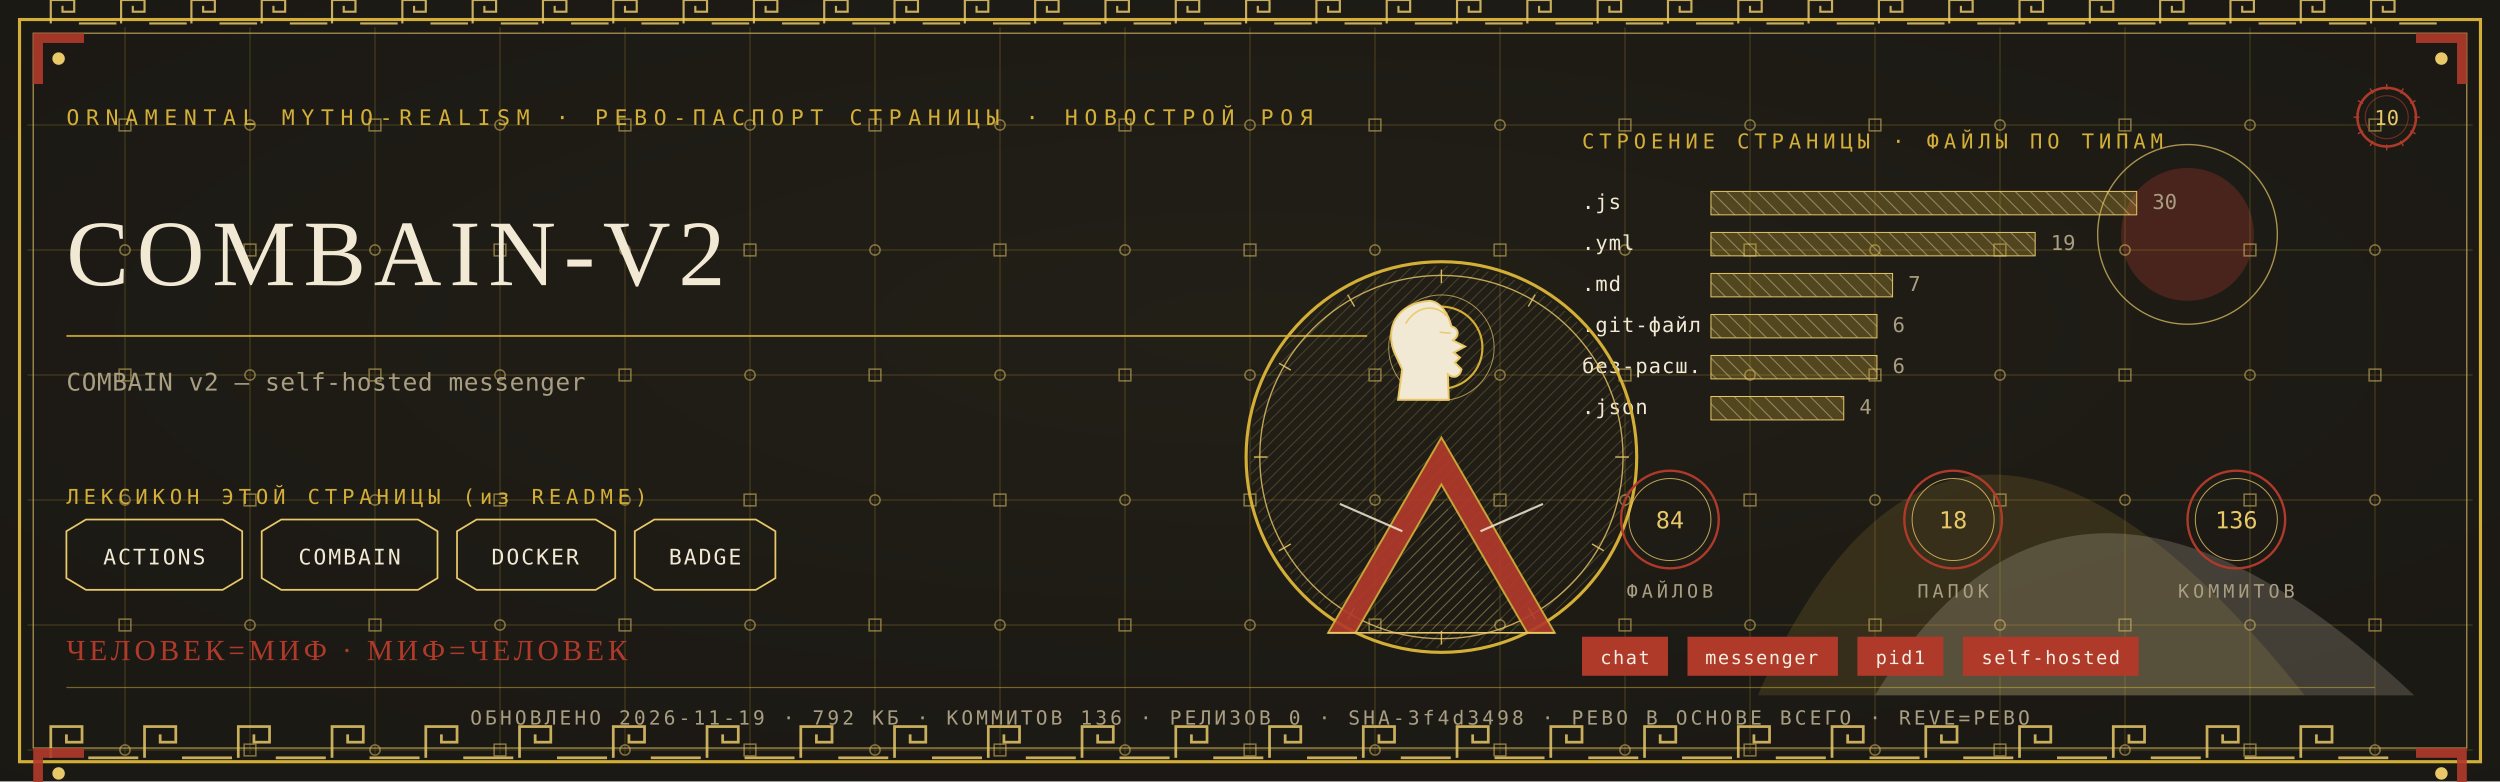
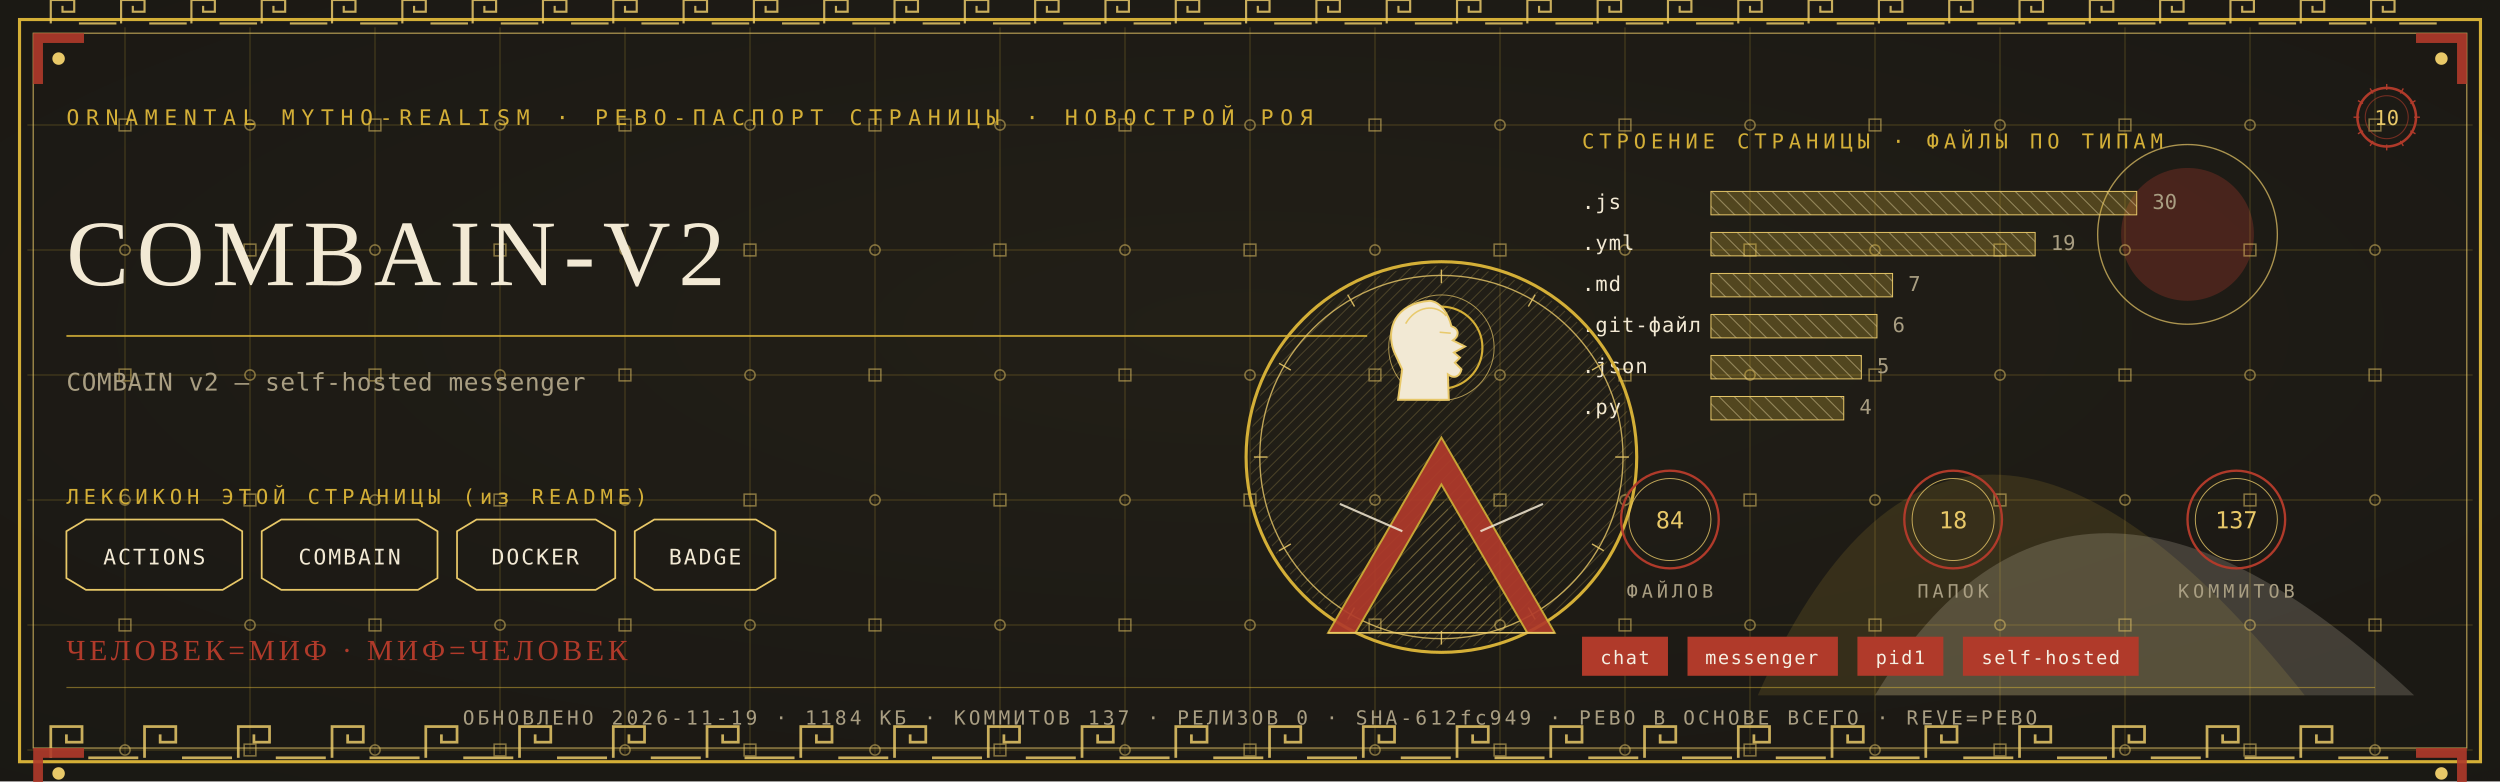
<svg xmlns="http://www.w3.org/2000/svg" viewBox="0 0 1280 400" width="1280" height="400">
  <defs>
    <radialGradient id="rp10" cx="0.5" cy="0.42" r="1.1">
      <stop offset="0" stop-color="#232017" />
      <stop offset="1" stop-color="#171512" />
    </radialGradient>
    <pattern id="hatchm" width="4.2" height="4.2" patternUnits="userSpaceOnUse" patternTransform="rotate(45)">
      <rect width="4.2" height="4.2" fill="none" />
      <line x1="0" y1="0" x2="0" y2="4.2" stroke="#E8C868" stroke-width="0.5" />
    </pattern>
    <pattern id="hatchv" width="5.5" height="5.5" patternUnits="userSpaceOnUse" patternTransform="rotate(-45)">
      <rect width="5.5" height="5.5" fill="none" />
      <line x1="0" y1="0" x2="0" y2="5.5" stroke="#F2E9D4" stroke-width="0.5" />
    </pattern>
  </defs>
  <rect width="1280" height="400" fill="#171512" />
  <rect width="1280" height="400" fill="url(#rp10)" opacity="0.94" />
  <path d="M 900 356 Q 1000 130 1180 356 Z" fill="#D4AF37" opacity="0.14" />
  <path d="M 960 356 Q 1060 190 1236 356 Z" fill="#F2E9D4" opacity="0.18" />
  <circle cx="1120" cy="120" r="34" fill="#B03A2A" opacity="0.30" />
  <circle cx="1120" cy="120" r="46" fill="none" stroke="#E8C868" stroke-width="0.7" opacity="0.7" />
  <g stroke="#D4AF37" stroke-width="0.45" opacity="0.30">
    <line x1="64" y1="14" x2="64" y2="386" />
    <line x1="128" y1="14" x2="128" y2="386" />
    <line x1="192" y1="14" x2="192" y2="386" />
    <line x1="256" y1="14" x2="256" y2="386" />
    <line x1="320" y1="14" x2="320" y2="386" />
    <line x1="384" y1="14" x2="384" y2="386" />
    <line x1="448" y1="14" x2="448" y2="386" />
    <line x1="512" y1="14" x2="512" y2="386" />
    <line x1="576" y1="14" x2="576" y2="386" />
    <line x1="640" y1="14" x2="640" y2="386" />
    <line x1="704" y1="14" x2="704" y2="386" />
    <line x1="768" y1="14" x2="768" y2="386" />
    <line x1="832" y1="14" x2="832" y2="386" />
    <line x1="896" y1="14" x2="896" y2="386" />
    <line x1="960" y1="14" x2="960" y2="386" />
    <line x1="1024" y1="14" x2="1024" y2="386" />
    <line x1="1088" y1="14" x2="1088" y2="386" />
    <line x1="1152" y1="14" x2="1152" y2="386" />
    <line x1="1216" y1="14" x2="1216" y2="386" />
    <line x1="14" y1="64" x2="1266" y2="64" />
    <line x1="14" y1="128" x2="1266" y2="128" />
    <line x1="14" y1="192" x2="1266" y2="192" />
    <line x1="14" y1="256" x2="1266" y2="256" />
    <line x1="14" y1="320" x2="1266" y2="320" />
    <line x1="14" y1="384" x2="1266" y2="384" />
  </g>
  <g fill="none" stroke="#E8C868" stroke-width="0.8" opacity="0.5">
    <rect x="61" y="61" width="6" height="6" />
    <circle cx="64" cy="128" r="2.6" />
    <rect x="61" y="189" width="6" height="6" />
    <circle cx="64" cy="256" r="2.6" />
    <rect x="61" y="317" width="6" height="6" />
    <circle cx="64" cy="384" r="2.6" />
    <circle cx="128" cy="64" r="2.6" />
    <rect x="125" y="125" width="6" height="6" />
    <circle cx="128" cy="192" r="2.6" />
    <rect x="125" y="253" width="6" height="6" />
    <circle cx="128" cy="320" r="2.6" />
    <rect x="125" y="381" width="6" height="6" />
    <rect x="189" y="61" width="6" height="6" />
    <circle cx="192" cy="128" r="2.6" />
    <rect x="189" y="189" width="6" height="6" />
    <circle cx="192" cy="256" r="2.6" />
    <rect x="189" y="317" width="6" height="6" />
    <circle cx="192" cy="384" r="2.6" />
    <circle cx="256" cy="64" r="2.6" />
    <rect x="253" y="125" width="6" height="6" />
    <circle cx="256" cy="192" r="2.6" />
    <rect x="253" y="253" width="6" height="6" />
    <circle cx="256" cy="320" r="2.6" />
    <rect x="253" y="381" width="6" height="6" />
    <rect x="317" y="61" width="6" height="6" />
    <circle cx="320" cy="128" r="2.6" />
    <rect x="317" y="189" width="6" height="6" />
    <circle cx="320" cy="256" r="2.6" />
    <rect x="317" y="317" width="6" height="6" />
    <circle cx="320" cy="384" r="2.6" />
    <circle cx="384" cy="64" r="2.6" />
    <rect x="381" y="125" width="6" height="6" />
    <circle cx="384" cy="192" r="2.6" />
    <rect x="381" y="253" width="6" height="6" />
    <circle cx="384" cy="320" r="2.6" />
    <rect x="381" y="381" width="6" height="6" />
    <rect x="445" y="61" width="6" height="6" />
    <circle cx="448" cy="128" r="2.6" />
    <rect x="445" y="189" width="6" height="6" />
    <circle cx="448" cy="256" r="2.6" />
    <rect x="445" y="317" width="6" height="6" />
    <circle cx="448" cy="384" r="2.6" />
    <circle cx="512" cy="64" r="2.6" />
    <rect x="509" y="125" width="6" height="6" />
    <circle cx="512" cy="192" r="2.6" />
    <rect x="509" y="253" width="6" height="6" />
    <circle cx="512" cy="320" r="2.6" />
    <rect x="509" y="381" width="6" height="6" />
    <rect x="573" y="61" width="6" height="6" />
    <circle cx="576" cy="128" r="2.6" />
    <rect x="573" y="189" width="6" height="6" />
    <circle cx="576" cy="256" r="2.6" />
    <rect x="573" y="317" width="6" height="6" />
    <circle cx="576" cy="384" r="2.6" />
    <circle cx="640" cy="64" r="2.6" />
    <rect x="637" y="125" width="6" height="6" />
    <circle cx="640" cy="192" r="2.6" />
    <rect x="637" y="253" width="6" height="6" />
    <circle cx="640" cy="320" r="2.6" />
    <rect x="637" y="381" width="6" height="6" />
    <rect x="701" y="61" width="6" height="6" />
    <circle cx="704" cy="128" r="2.6" />
    <rect x="701" y="189" width="6" height="6" />
    <circle cx="704" cy="256" r="2.6" />
    <rect x="701" y="317" width="6" height="6" />
    <circle cx="704" cy="384" r="2.6" />
    <circle cx="768" cy="64" r="2.6" />
    <rect x="765" y="125" width="6" height="6" />
    <circle cx="768" cy="192" r="2.6" />
    <rect x="765" y="253" width="6" height="6" />
    <circle cx="768" cy="320" r="2.6" />
    <rect x="765" y="381" width="6" height="6" />
    <rect x="829" y="61" width="6" height="6" />
    <circle cx="832" cy="128" r="2.6" />
    <rect x="829" y="189" width="6" height="6" />
    <circle cx="832" cy="256" r="2.6" />
    <rect x="829" y="317" width="6" height="6" />
    <circle cx="832" cy="384" r="2.6" />
    <circle cx="896" cy="64" r="2.6" />
    <rect x="893" y="125" width="6" height="6" />
    <circle cx="896" cy="192" r="2.6" />
    <rect x="893" y="253" width="6" height="6" />
    <circle cx="896" cy="320" r="2.6" />
    <rect x="893" y="381" width="6" height="6" />
    <rect x="957" y="61" width="6" height="6" />
    <circle cx="960" cy="128" r="2.6" />
    <rect x="957" y="189" width="6" height="6" />
    <circle cx="960" cy="256" r="2.6" />
    <rect x="957" y="317" width="6" height="6" />
    <circle cx="960" cy="384" r="2.6" />
    <circle cx="1024" cy="64" r="2.6" />
    <rect x="1021" y="125" width="6" height="6" />
    <circle cx="1024" cy="192" r="2.6" />
    <rect x="1021" y="253" width="6" height="6" />
    <circle cx="1024" cy="320" r="2.6" />
    <rect x="1021" y="381" width="6" height="6" />
    <rect x="1085" y="61" width="6" height="6" />
    <circle cx="1088" cy="128" r="2.6" />
    <rect x="1085" y="189" width="6" height="6" />
    <circle cx="1088" cy="256" r="2.6" />
    <rect x="1085" y="317" width="6" height="6" />
    <circle cx="1088" cy="384" r="2.6" />
    <circle cx="1152" cy="64" r="2.6" />
    <rect x="1149" y="125" width="6" height="6" />
    <circle cx="1152" cy="192" r="2.6" />
    <rect x="1149" y="253" width="6" height="6" />
    <circle cx="1152" cy="320" r="2.6" />
    <rect x="1149" y="381" width="6" height="6" />
    <rect x="1213" y="61" width="6" height="6" />
    <circle cx="1216" cy="128" r="2.6" />
    <rect x="1213" y="189" width="6" height="6" />
    <circle cx="1216" cy="256" r="2.6" />
    <rect x="1213" y="317" width="6" height="6" />
    <circle cx="1216" cy="384" r="2.6" />
  </g>
  <rect x="10" y="10" width="1260" height="380" fill="none" stroke="#D4AF37" stroke-width="1.6" />
  <rect x="17" y="17" width="1246" height="366" fill="none" stroke="#E8C868" stroke-width="0.6" opacity="0.75" />
  <g fill="none" stroke="#E8C868" stroke-width="1.4" opacity="0.85">
    <path d="M 26 388 L 26 372 L 42 372 L 42 380.0 L 34.0 380.0 L 34.0 376.0" />
    <line x1="45.2" y1="388" x2="70.8" y2="388" />
    <path d="M 74 388 L 74 372 L 90 372 L 90 380.0 L 82.0 380.0 L 82.0 376.0" />
    <line x1="93.2" y1="388" x2="118.8" y2="388" />
    <path d="M 122 388 L 122 372 L 138 372 L 138 380.0 L 130.0 380.0 L 130.0 376.0" />
    <line x1="141.2" y1="388" x2="166.8" y2="388" />
    <path d="M 170 388 L 170 372 L 186 372 L 186 380.0 L 178.0 380.0 L 178.0 376.0" />
    <line x1="189.2" y1="388" x2="214.8" y2="388" />
    <path d="M 218 388 L 218 372 L 234 372 L 234 380.0 L 226.0 380.0 L 226.0 376.0" />
    <line x1="237.2" y1="388" x2="262.8" y2="388" />
    <path d="M 266 388 L 266 372 L 282 372 L 282 380.0 L 274.0 380.0 L 274.0 376.0" />
    <line x1="285.2" y1="388" x2="310.8" y2="388" />
    <path d="M 314 388 L 314 372 L 330 372 L 330 380.0 L 322.0 380.0 L 322.0 376.0" />
    <line x1="333.2" y1="388" x2="358.8" y2="388" />
    <path d="M 362 388 L 362 372 L 378 372 L 378 380.0 L 370.0 380.0 L 370.0 376.0" />
    <line x1="381.2" y1="388" x2="406.8" y2="388" />
    <path d="M 410 388 L 410 372 L 426 372 L 426 380.0 L 418.0 380.0 L 418.0 376.0" />
    <line x1="429.2" y1="388" x2="454.8" y2="388" />
    <path d="M 458 388 L 458 372 L 474 372 L 474 380.0 L 466.0 380.0 L 466.0 376.0" />
    <line x1="477.2" y1="388" x2="502.8" y2="388" />
    <path d="M 506 388 L 506 372 L 522 372 L 522 380.0 L 514.0 380.0 L 514.0 376.0" />
    <line x1="525.2" y1="388" x2="550.8" y2="388" />
    <path d="M 554 388 L 554 372 L 570 372 L 570 380.0 L 562.0 380.0 L 562.0 376.0" />
    <line x1="573.2" y1="388" x2="598.8" y2="388" />
    <path d="M 602 388 L 602 372 L 618 372 L 618 380.0 L 610.0 380.0 L 610.0 376.0" />
    <line x1="621.2" y1="388" x2="646.8" y2="388" />
    <path d="M 650 388 L 650 372 L 666 372 L 666 380.0 L 658.0 380.0 L 658.0 376.0" />
    <line x1="669.2" y1="388" x2="694.8" y2="388" />
    <path d="M 698 388 L 698 372 L 714 372 L 714 380.0 L 706.0 380.0 L 706.0 376.0" />
    <line x1="717.2" y1="388" x2="742.8" y2="388" />
    <path d="M 746 388 L 746 372 L 762 372 L 762 380.0 L 754.0 380.0 L 754.0 376.0" />
    <line x1="765.2" y1="388" x2="790.8" y2="388" />
    <path d="M 794 388 L 794 372 L 810 372 L 810 380.0 L 802.0 380.0 L 802.0 376.0" />
    <line x1="813.2" y1="388" x2="838.8" y2="388" />
    <path d="M 842 388 L 842 372 L 858 372 L 858 380.0 L 850.0 380.0 L 850.0 376.0" />
    <line x1="861.2" y1="388" x2="886.8" y2="388" />
    <path d="M 890 388 L 890 372 L 906 372 L 906 380.0 L 898.0 380.0 L 898.0 376.0" />
    <line x1="909.2" y1="388" x2="934.8" y2="388" />
    <path d="M 938 388 L 938 372 L 954 372 L 954 380.0 L 946.0 380.0 L 946.0 376.0" />
    <line x1="957.2" y1="388" x2="982.8" y2="388" />
    <path d="M 986 388 L 986 372 L 1002 372 L 1002 380.0 L 994.0 380.0 L 994.0 376.0" />
    <line x1="1005.2" y1="388" x2="1030.8" y2="388" />
    <path d="M 1034 388 L 1034 372 L 1050 372 L 1050 380.0 L 1042.0 380.0 L 1042.0 376.0" />
    <line x1="1053.2" y1="388" x2="1078.8" y2="388" />
    <path d="M 1082 388 L 1082 372 L 1098 372 L 1098 380.0 L 1090.0 380.0 L 1090.0 376.0" />
    <line x1="1101.2" y1="388" x2="1126.8" y2="388" />
    <path d="M 1130 388 L 1130 372 L 1146 372 L 1146 380.0 L 1138.0 380.0 L 1138.0 376.0" />
    <line x1="1149.2" y1="388" x2="1174.8" y2="388" />
    <path d="M 1178 388 L 1178 372 L 1194 372 L 1194 380.0 L 1186.0 380.0 L 1186.0 376.0" />
    <line x1="1197.2" y1="388" x2="1222.8" y2="388" />
  </g>
  <g fill="none" stroke="#E8C868" stroke-width="1.1" opacity="0.85">
    <path d="M 26 12 L 26 0 L 38 0 L 38 6.0 L 32.0 6.0 L 32.0 3.0" />
    <line x1="40.4" y1="12" x2="59.6" y2="12" />
    <path d="M 62 12 L 62 0 L 74 0 L 74 6.0 L 68.0 6.0 L 68.0 3.0" />
    <line x1="76.4" y1="12" x2="95.6" y2="12" />
    <path d="M 98 12 L 98 0 L 110 0 L 110 6.0 L 104.0 6.0 L 104.0 3.0" />
    <line x1="112.4" y1="12" x2="131.6" y2="12" />
    <path d="M 134 12 L 134 0 L 146 0 L 146 6.0 L 140.0 6.0 L 140.0 3.0" />
    <line x1="148.4" y1="12" x2="167.6" y2="12" />
    <path d="M 170 12 L 170 0 L 182 0 L 182 6.0 L 176.0 6.0 L 176.0 3.0" />
    <line x1="184.4" y1="12" x2="203.6" y2="12" />
    <path d="M 206 12 L 206 0 L 218 0 L 218 6.0 L 212.0 6.0 L 212.0 3.0" />
    <line x1="220.4" y1="12" x2="239.6" y2="12" />
    <path d="M 242 12 L 242 0 L 254 0 L 254 6.0 L 248.0 6.0 L 248.0 3.0" />
    <line x1="256.4" y1="12" x2="275.6" y2="12" />
    <path d="M 278 12 L 278 0 L 290 0 L 290 6.0 L 284.0 6.0 L 284.0 3.0" />
    <line x1="292.4" y1="12" x2="311.6" y2="12" />
    <path d="M 314 12 L 314 0 L 326 0 L 326 6.0 L 320.0 6.0 L 320.0 3.0" />
    <line x1="328.4" y1="12" x2="347.6" y2="12" />
    <path d="M 350 12 L 350 0 L 362 0 L 362 6.0 L 356.0 6.0 L 356.0 3.0" />
    <line x1="364.4" y1="12" x2="383.6" y2="12" />
    <path d="M 386 12 L 386 0 L 398 0 L 398 6.0 L 392.0 6.0 L 392.0 3.0" />
    <line x1="400.4" y1="12" x2="419.6" y2="12" />
    <path d="M 422 12 L 422 0 L 434 0 L 434 6.0 L 428.0 6.0 L 428.0 3.0" />
    <line x1="436.4" y1="12" x2="455.6" y2="12" />
    <path d="M 458 12 L 458 0 L 470 0 L 470 6.0 L 464.0 6.0 L 464.0 3.0" />
    <line x1="472.4" y1="12" x2="491.6" y2="12" />
    <path d="M 494 12 L 494 0 L 506 0 L 506 6.0 L 500.0 6.0 L 500.0 3.0" />
    <line x1="508.4" y1="12" x2="527.6" y2="12" />
    <path d="M 530 12 L 530 0 L 542 0 L 542 6.0 L 536.0 6.0 L 536.0 3.0" />
    <line x1="544.4" y1="12" x2="563.6" y2="12" />
    <path d="M 566 12 L 566 0 L 578 0 L 578 6.0 L 572.0 6.0 L 572.0 3.0" />
    <line x1="580.4" y1="12" x2="599.6" y2="12" />
    <path d="M 602 12 L 602 0 L 614 0 L 614 6.0 L 608.0 6.0 L 608.0 3.0" />
    <line x1="616.4" y1="12" x2="635.6" y2="12" />
    <path d="M 638 12 L 638 0 L 650 0 L 650 6.0 L 644.0 6.0 L 644.0 3.0" />
    <line x1="652.4" y1="12" x2="671.6" y2="12" />
    <path d="M 674 12 L 674 0 L 686 0 L 686 6.0 L 680.0 6.0 L 680.0 3.0" />
    <line x1="688.4" y1="12" x2="707.6" y2="12" />
    <path d="M 710 12 L 710 0 L 722 0 L 722 6.0 L 716.0 6.0 L 716.0 3.0" />
    <line x1="724.4" y1="12" x2="743.6" y2="12" />
    <path d="M 746 12 L 746 0 L 758 0 L 758 6.0 L 752.0 6.0 L 752.0 3.0" />
    <line x1="760.4" y1="12" x2="779.6" y2="12" />
    <path d="M 782 12 L 782 0 L 794 0 L 794 6.0 L 788.0 6.0 L 788.0 3.0" />
    <line x1="796.4" y1="12" x2="815.6" y2="12" />
    <path d="M 818 12 L 818 0 L 830 0 L 830 6.0 L 824.0 6.0 L 824.0 3.0" />
    <line x1="832.4" y1="12" x2="851.6" y2="12" />
    <path d="M 854 12 L 854 0 L 866 0 L 866 6.0 L 860.0 6.0 L 860.0 3.0" />
    <line x1="868.4" y1="12" x2="887.6" y2="12" />
    <path d="M 890 12 L 890 0 L 902 0 L 902 6.0 L 896.0 6.0 L 896.0 3.0" />
    <line x1="904.4" y1="12" x2="923.6" y2="12" />
    <path d="M 926 12 L 926 0 L 938 0 L 938 6.0 L 932.0 6.0 L 932.0 3.0" />
    <line x1="940.4" y1="12" x2="959.6" y2="12" />
    <path d="M 962 12 L 962 0 L 974 0 L 974 6.0 L 968.0 6.0 L 968.0 3.0" />
    <line x1="976.4" y1="12" x2="995.6" y2="12" />
    <path d="M 998 12 L 998 0 L 1010 0 L 1010 6.0 L 1004.0 6.0 L 1004.0 3.0" />
    <line x1="1012.4" y1="12" x2="1031.6" y2="12" />
    <path d="M 1034 12 L 1034 0 L 1046 0 L 1046 6.0 L 1040.0 6.0 L 1040.0 3.0" />
    <line x1="1048.4" y1="12" x2="1067.6" y2="12" />
    <path d="M 1070 12 L 1070 0 L 1082 0 L 1082 6.0 L 1076.0 6.0 L 1076.0 3.0" />
    <line x1="1084.4" y1="12" x2="1103.6" y2="12" />
    <path d="M 1106 12 L 1106 0 L 1118 0 L 1118 6.0 L 1112.0 6.0 L 1112.0 3.0" />
    <line x1="1120.4" y1="12" x2="1139.6" y2="12" />
    <path d="M 1142 12 L 1142 0 L 1154 0 L 1154 6.0 L 1148.0 6.0 L 1148.0 3.0" />
    <line x1="1156.4" y1="12" x2="1175.6" y2="12" />
    <path d="M 1178 12 L 1178 0 L 1190 0 L 1190 6.0 L 1184.0 6.0 L 1184.0 3.0" />
    <line x1="1192.4" y1="12" x2="1211.6" y2="12" />
    <path d="M 1214 12 L 1214 0 L 1226 0 L 1226 6.0 L 1220.0 6.0 L 1220.0 3.0" />
    <line x1="1228.4" y1="12" x2="1247.6" y2="12" />
  </g>
  <g transform="translate(17,17) scale(1,1)">
    <path d="M 0 0 L 26 0 L 26 5 L 5 5 L 5 26 L 0 26 Z" fill="#B03A2A" opacity="0.9" />
    <circle cx="13" cy="13" r="3.2" fill="#E8C868" />
  </g>
  <g transform="translate(1263,17) scale(-1,1)">
    <path d="M 0 0 L 26 0 L 26 5 L 5 5 L 5 26 L 0 26 Z" fill="#B03A2A" opacity="0.9" />
    <circle cx="13" cy="13" r="3.2" fill="#E8C868" />
  </g>
  <g transform="translate(17,383) scale(1,1)">
    <path d="M 0 0 L 26 0 L 26 5 L 5 5 L 5 26 L 0 26 Z" fill="#B03A2A" opacity="0.9" />
    <circle cx="13" cy="13" r="3.2" fill="#E8C868" />
  </g>
  <g transform="translate(1263,383) scale(-1,1)">
    <path d="M 0 0 L 26 0 L 26 5 L 5 5 L 5 26 L 0 26 Z" fill="#B03A2A" opacity="0.9" />
    <circle cx="13" cy="13" r="3.2" fill="#E8C868" />
  </g>
  <text x="34" y="64" font-family="'Cascadia Mono', ui-monospace, Consolas, monospace" font-size="11" fill="#D4AF37" letter-spacing="3.4">ORNAMENTAL MYTHO-REALISM · РЕВО-ПАСПОРТ СТРАНИЦЫ · НОВОСТРОЙ РОЯ</text>
  <g transform="translate(1222,60)">
    <circle r="15" fill="none" stroke="#B03A2A" stroke-width="1.3" />
    <circle r="11" fill="none" stroke="#B03A2A" stroke-width="0.55" opacity="0.6" />
    <text y="4" text-anchor="middle" font-family="'Cascadia Mono', ui-monospace, Consolas, monospace" font-size="10.5" fill="#E8C868">10</text>
    <g stroke="#B03A2A" stroke-width="0.7">
      <line x1="0" y1="-17" x2="0" y2="-14" transform="rotate(0)" />
      <line x1="0" y1="-17" x2="0" y2="-14" transform="rotate(30)" />
      <line x1="0" y1="-17" x2="0" y2="-14" transform="rotate(60)" />
      <line x1="0" y1="-17" x2="0" y2="-14" transform="rotate(90)" />
      <line x1="0" y1="-17" x2="0" y2="-14" transform="rotate(120)" />
      <line x1="0" y1="-17" x2="0" y2="-14" transform="rotate(150)" />
      <line x1="0" y1="-17" x2="0" y2="-14" transform="rotate(180)" />
      <line x1="0" y1="-17" x2="0" y2="-14" transform="rotate(210)" />
      <line x1="0" y1="-17" x2="0" y2="-14" transform="rotate(240)" />
      <line x1="0" y1="-17" x2="0" y2="-14" transform="rotate(270)" />
      <line x1="0" y1="-17" x2="0" y2="-14" transform="rotate(300)" />
      <line x1="0" y1="-17" x2="0" y2="-14" transform="rotate(330)" />
    </g>
  </g>
  <text x="34" y="146" font-family="Georgia, 'Times New Roman', serif" font-size="48.0" fill="#F2E9D4" letter-spacing="4">COMBAIN-V2</text>
  <line x1="34" y1="172" x2="700" y2="172" stroke="#D4AF37" stroke-width="1" opacity="0.85" />
  <text x="34" y="200" font-family="'Cascadia Mono', ui-monospace, Consolas, monospace" font-size="12.5" fill="#A99E82" letter-spacing="0.3">COMBAIN v2 — self-hosted messenger</text>
  <text x="34" y="258" font-family="'Cascadia Mono', ui-monospace, Consolas, monospace" font-size="10.5" fill="#D4AF37" letter-spacing="2.5">ЛЕКСИКОН ЭТОЙ СТРАНИЦЫ (из README)</text>
  <path d="M 34 272 L 44 266 L 114 266 L 124 272 L 124 296 L 114 302 L 44 302 L 34 296 Z" fill="none" stroke="#E8C868" stroke-width="0.9" />
  <text x="79" y="289" text-anchor="middle" font-family="'Cascadia Mono', ui-monospace, Consolas, monospace" font-size="11" fill="#F2E9D4" letter-spacing="1">ACTIONS</text>
  <path d="M 134 272 L 144 266 L 214 266 L 224 272 L 224 296 L 214 302 L 144 302 L 134 296 Z" fill="none" stroke="#E8C868" stroke-width="0.9" />
  <text x="179" y="289" text-anchor="middle" font-family="'Cascadia Mono', ui-monospace, Consolas, monospace" font-size="11" fill="#F2E9D4" letter-spacing="1">COMBAIN</text>
  <path d="M 234 272 L 244 266 L 305 266 L 315 272 L 315 296 L 305 302 L 244 302 L 234 296 Z" fill="none" stroke="#E8C868" stroke-width="0.9" />
  <text x="274" y="289" text-anchor="middle" font-family="'Cascadia Mono', ui-monospace, Consolas, monospace" font-size="11" fill="#F2E9D4" letter-spacing="1">DOCKER</text>
  <path d="M 325 272 L 335 266 L 387 266 L 397 272 L 397 296 L 387 302 L 335 302 L 325 296 Z" fill="none" stroke="#E8C868" stroke-width="0.9" />
  <text x="361" y="289" text-anchor="middle" font-family="'Cascadia Mono', ui-monospace, Consolas, monospace" font-size="11" fill="#F2E9D4" letter-spacing="1">BADGE</text>
  <text x="810" y="76" font-family="'Cascadia Mono', ui-monospace, Consolas, monospace" font-size="10.5" fill="#D4AF37" letter-spacing="2.5">СТРОЕНИЕ СТРАНИЦЫ · ФАЙЛЫ ПО ТИПАМ</text>
  <text x="810" y="107" font-family="'Cascadia Mono', ui-monospace, Consolas, monospace" font-size="10.5" fill="#F2E9D4" letter-spacing="0.5">.js</text>
  <rect x="876" y="98" width="218" height="12" fill="url(#hatchv)" opacity="0.9" />
  <rect x="876" y="98" width="218" height="12" fill="#D4AF37" opacity="0.28" />
  <rect x="876" y="98" width="218" height="12" fill="none" stroke="#E8C868" stroke-width="0.5" />
  <text x="1102" y="107" font-family="'Cascadia Mono', ui-monospace, Consolas, monospace" font-size="10.5" fill="#A99E82">30</text>
  <text x="810" y="128" font-family="'Cascadia Mono', ui-monospace, Consolas, monospace" font-size="10.5" fill="#F2E9D4" letter-spacing="0.5">.yml</text>
  <rect x="876" y="119" width="166" height="12" fill="url(#hatchv)" opacity="0.9" />
  <rect x="876" y="119" width="166" height="12" fill="#D4AF37" opacity="0.28" />
  <rect x="876" y="119" width="166" height="12" fill="none" stroke="#E8C868" stroke-width="0.5" />
  <text x="1050" y="128" font-family="'Cascadia Mono', ui-monospace, Consolas, monospace" font-size="10.5" fill="#A99E82">19</text>
  <text x="810" y="149" font-family="'Cascadia Mono', ui-monospace, Consolas, monospace" font-size="10.5" fill="#F2E9D4" letter-spacing="0.5">.md</text>
  <rect x="876" y="140" width="93" height="12" fill="url(#hatchv)" opacity="0.9" />
  <rect x="876" y="140" width="93" height="12" fill="#D4AF37" opacity="0.28" />
  <rect x="876" y="140" width="93" height="12" fill="none" stroke="#E8C868" stroke-width="0.5" />
  <text x="977" y="149" font-family="'Cascadia Mono', ui-monospace, Consolas, monospace" font-size="10.5" fill="#A99E82">7</text>
  <text x="810" y="170" font-family="'Cascadia Mono', ui-monospace, Consolas, monospace" font-size="10.5" fill="#F2E9D4" letter-spacing="0.5">.git-файл</text>
  <rect x="876" y="161" width="85" height="12" fill="url(#hatchv)" opacity="0.9" />
  <rect x="876" y="161" width="85" height="12" fill="#D4AF37" opacity="0.28" />
  <rect x="876" y="161" width="85" height="12" fill="none" stroke="#E8C868" stroke-width="0.5" />
  <text x="969" y="170" font-family="'Cascadia Mono', ui-monospace, Consolas, monospace" font-size="10.5" fill="#A99E82">6</text>
-   <text x="810" y="191" font-family="'Cascadia Mono', ui-monospace, Consolas, monospace" font-size="10.5" fill="#F2E9D4" letter-spacing="0.5">без-расш.</text>
-   <rect x="876" y="182" width="85" height="12" fill="url(#hatchv)" opacity="0.9" />
-   <rect x="876" y="182" width="85" height="12" fill="#D4AF37" opacity="0.28" />
-   <rect x="876" y="182" width="85" height="12" fill="none" stroke="#E8C868" stroke-width="0.5" />
-   <text x="969" y="191" font-family="'Cascadia Mono', ui-monospace, Consolas, monospace" font-size="10.5" fill="#A99E82">6</text>
-   <text x="810" y="212" font-family="'Cascadia Mono', ui-monospace, Consolas, monospace" font-size="10.5" fill="#F2E9D4" letter-spacing="0.5">.json</text>
+   <text x="810" y="191" font-family="'Cascadia Mono', ui-monospace, Consolas, monospace" font-size="10.5" fill="#F2E9D4" letter-spacing="0.5">.json</text>
+   <rect x="876" y="182" width="77" height="12" fill="url(#hatchv)" opacity="0.9" />
+   <rect x="876" y="182" width="77" height="12" fill="#D4AF37" opacity="0.28" />
+   <rect x="876" y="182" width="77" height="12" fill="none" stroke="#E8C868" stroke-width="0.5" />
+   <text x="961" y="191" font-family="'Cascadia Mono', ui-monospace, Consolas, monospace" font-size="10.5" fill="#A99E82">5</text>
+   <text x="810" y="212" font-family="'Cascadia Mono', ui-monospace, Consolas, monospace" font-size="10.5" fill="#F2E9D4" letter-spacing="0.5">.py</text>
  <rect x="876" y="203" width="68" height="12" fill="url(#hatchv)" opacity="0.9" />
  <rect x="876" y="203" width="68" height="12" fill="#D4AF37" opacity="0.28" />
  <rect x="876" y="203" width="68" height="12" fill="none" stroke="#E8C868" stroke-width="0.5" />
  <text x="952" y="212" font-family="'Cascadia Mono', ui-monospace, Consolas, monospace" font-size="10.5" fill="#A99E82">4</text>
  <g transform="translate(738,234)">
    <circle r="100" fill="none" stroke="#D4AF37" stroke-width="1.6" />
    <circle r="93" fill="none" stroke="#E8C868" stroke-width="0.7" opacity="0.8" />
    <circle r="98" fill="url(#hatchm)" opacity="0.4" />
    <g stroke="#E8C868" stroke-width="0.7" opacity="0.9">
      <line x1="0" y1="-96" x2="0" y2="-89" transform="rotate(0)" />
      <line x1="0" y1="-96" x2="0" y2="-89" transform="rotate(30)" />
      <line x1="0" y1="-96" x2="0" y2="-89" transform="rotate(60)" />
      <line x1="0" y1="-96" x2="0" y2="-89" transform="rotate(90)" />
      <line x1="0" y1="-96" x2="0" y2="-89" transform="rotate(120)" />
      <line x1="0" y1="-96" x2="0" y2="-89" transform="rotate(150)" />
      <line x1="0" y1="-96" x2="0" y2="-89" transform="rotate(180)" />
      <line x1="0" y1="-96" x2="0" y2="-89" transform="rotate(210)" />
      <line x1="0" y1="-96" x2="0" y2="-89" transform="rotate(240)" />
      <line x1="0" y1="-96" x2="0" y2="-89" transform="rotate(270)" />
      <line x1="0" y1="-96" x2="0" y2="-89" transform="rotate(300)" />
      <line x1="0" y1="-96" x2="0" y2="-89" transform="rotate(330)" />
    </g>
    <circle cy="-56" r="21" fill="none" stroke="#D4AF37" stroke-width="1.1" />
    <circle cy="-56" r="27" fill="none" stroke="#E8C868" stroke-width="0.5" opacity="0.7" />
    <path d="M -6.0 -80.0 C -23.5 -78.7 -28.7 -65.7 -24.3 -54.0 L -20.1 -44.9 L -22.2 -29.3 L 3.8 -29.3 L 3.3 -42.3 C 6.9 -39.7 9.5 -41.5 10.3 -44.9 L 6.9 -48.3 L 9.5 -50.9 L 6.4 -53.5 L 12.1 -56.6 L 5.9 -59.7 C 9.5 -62.3 9.0 -65.7 5.1 -67.0 C 3.8 -72.7 -0.1 -79.5 -6.0 -80.0 Z" fill="#F2E9D4" stroke="#E8C868" stroke-width="1.0" />
    <g fill="none" stroke="#E8C868" stroke-width="0.8" opacity="0.95">
      <path d="M -18.3 -68.3 C -13.1 -77.4 -2.7 -78.7 2.5 -72.2" />
      <path d="M -0.9 -63.9 L 4.8 -63.4" />
    </g>
    <path d="M -58.0 90.0 L 0 -10.0 L 58.0 90.0 L 44.0 90.0 L 0 14.0 L -44.0 90.0 Z" fill="#B03A2A" opacity="0.92" stroke="#D4AF37" stroke-width="1.0" />
    <path d="M -34.0 88.0 L 0 20.0 L 34.0 88.0" fill="url(#hatchm)" opacity="0.5" stroke="none" />
    <path d="M -58.0 90.0 L 58.0 90.0" fill="none" stroke="#E8C868" stroke-width="0.8" />
    <path d="M -52.0 24.0 L -20.0 38.0" fill="none" stroke="#F2E9D4" stroke-width="1.1" opacity="0.85" />
    <path d="M 52.0 24.0 L 20.0 38.0" fill="none" stroke="#F2E9D4" stroke-width="1.1" opacity="0.85" />
  </g>
  <g transform="translate(855,266)">
    <circle r="25" fill="none" stroke="#B03A2A" stroke-width="1.2" />
    <circle r="21" fill="none" stroke="#E8C868" stroke-width="0.5" opacity="0.8" />
    <text y="4.5" text-anchor="middle" font-family="'Cascadia Mono', ui-monospace, Consolas, monospace" font-size="12" fill="#E8C868">84</text>
    <text y="40" text-anchor="middle" font-family="'Cascadia Mono', ui-monospace, Consolas, monospace" font-size="9.5" fill="#A99E82" letter-spacing="2">ФАЙЛОВ</text>
  </g>
  <g transform="translate(1000,266)">
    <circle r="25" fill="none" stroke="#B03A2A" stroke-width="1.2" />
    <circle r="21" fill="none" stroke="#E8C868" stroke-width="0.5" opacity="0.8" />
    <text y="4.5" text-anchor="middle" font-family="'Cascadia Mono', ui-monospace, Consolas, monospace" font-size="12" fill="#E8C868">18</text>
    <text y="40" text-anchor="middle" font-family="'Cascadia Mono', ui-monospace, Consolas, monospace" font-size="9.5" fill="#A99E82" letter-spacing="2">ПАПОК</text>
  </g>
  <g transform="translate(1145,266)">
    <circle r="25" fill="none" stroke="#B03A2A" stroke-width="1.2" />
    <circle r="21" fill="none" stroke="#E8C868" stroke-width="0.5" opacity="0.8" />
-     <text y="4.5" text-anchor="middle" font-family="'Cascadia Mono', ui-monospace, Consolas, monospace" font-size="12" fill="#E8C868">136</text>
+     <text y="4.5" text-anchor="middle" font-family="'Cascadia Mono', ui-monospace, Consolas, monospace" font-size="12" fill="#E8C868">137</text>
    <text y="40" text-anchor="middle" font-family="'Cascadia Mono', ui-monospace, Consolas, monospace" font-size="9.5" fill="#A99E82" letter-spacing="2">КОММИТОВ</text>
  </g>
  <rect x="810" y="326" rx="0" width="44" height="20" fill="#B03A2A" />
  <text x="832" y="340" text-anchor="middle" font-family="'Cascadia Mono', ui-monospace, Consolas, monospace" font-size="9.5" fill="#F5EFE2" letter-spacing="0.8">chat</text>
  <rect x="864" y="326" rx="0" width="77" height="20" fill="#B03A2A" />
  <text x="902" y="340" text-anchor="middle" font-family="'Cascadia Mono', ui-monospace, Consolas, monospace" font-size="9.5" fill="#F5EFE2" letter-spacing="0.8">messenger</text>
  <rect x="951" y="326" rx="0" width="44" height="20" fill="#B03A2A" />
  <text x="973" y="340" text-anchor="middle" font-family="'Cascadia Mono', ui-monospace, Consolas, monospace" font-size="9.5" fill="#F5EFE2" letter-spacing="0.8">pid1</text>
  <rect x="1005" y="326" rx="0" width="90" height="20" fill="#B03A2A" />
  <text x="1050" y="340" text-anchor="middle" font-family="'Cascadia Mono', ui-monospace, Consolas, monospace" font-size="9.5" fill="#F5EFE2" letter-spacing="0.8">self-hosted</text>
  <text x="34" y="338" font-family="Georgia, 'Times New Roman', serif" font-size="15" fill="#B03A2A" letter-spacing="2">ЧЕЛОВЕК=МИФ · МИФ=ЧЕЛОВЕК</text>
  <line x1="34" y1="352" x2="1216" y2="352" stroke="#D4AF37" stroke-width="0.6" opacity="0.5" />
-   <text x="640" y="371" text-anchor="middle" font-family="'Cascadia Mono', ui-monospace, Consolas, monospace" font-size="10" fill="#A99E82" letter-spacing="1.6">ОБНОВЛЕНО 2026-11-19 · 792 КБ · КОММИТОВ 136 · РЕЛИЗОВ 0 · SHA-3f4d3498 · РЕВО В ОСНОВЕ ВСЕГО · REVE=РЕВО</text>
+   <text x="640" y="371" text-anchor="middle" font-family="'Cascadia Mono', ui-monospace, Consolas, monospace" font-size="10" fill="#A99E82" letter-spacing="1.6">ОБНОВЛЕНО 2026-11-19 · 1184 КБ · КОММИТОВ 137 · РЕЛИЗОВ 0 · SHA-612fc949 · РЕВО В ОСНОВЕ ВСЕГО · REVE=РЕВО</text>
</svg>
